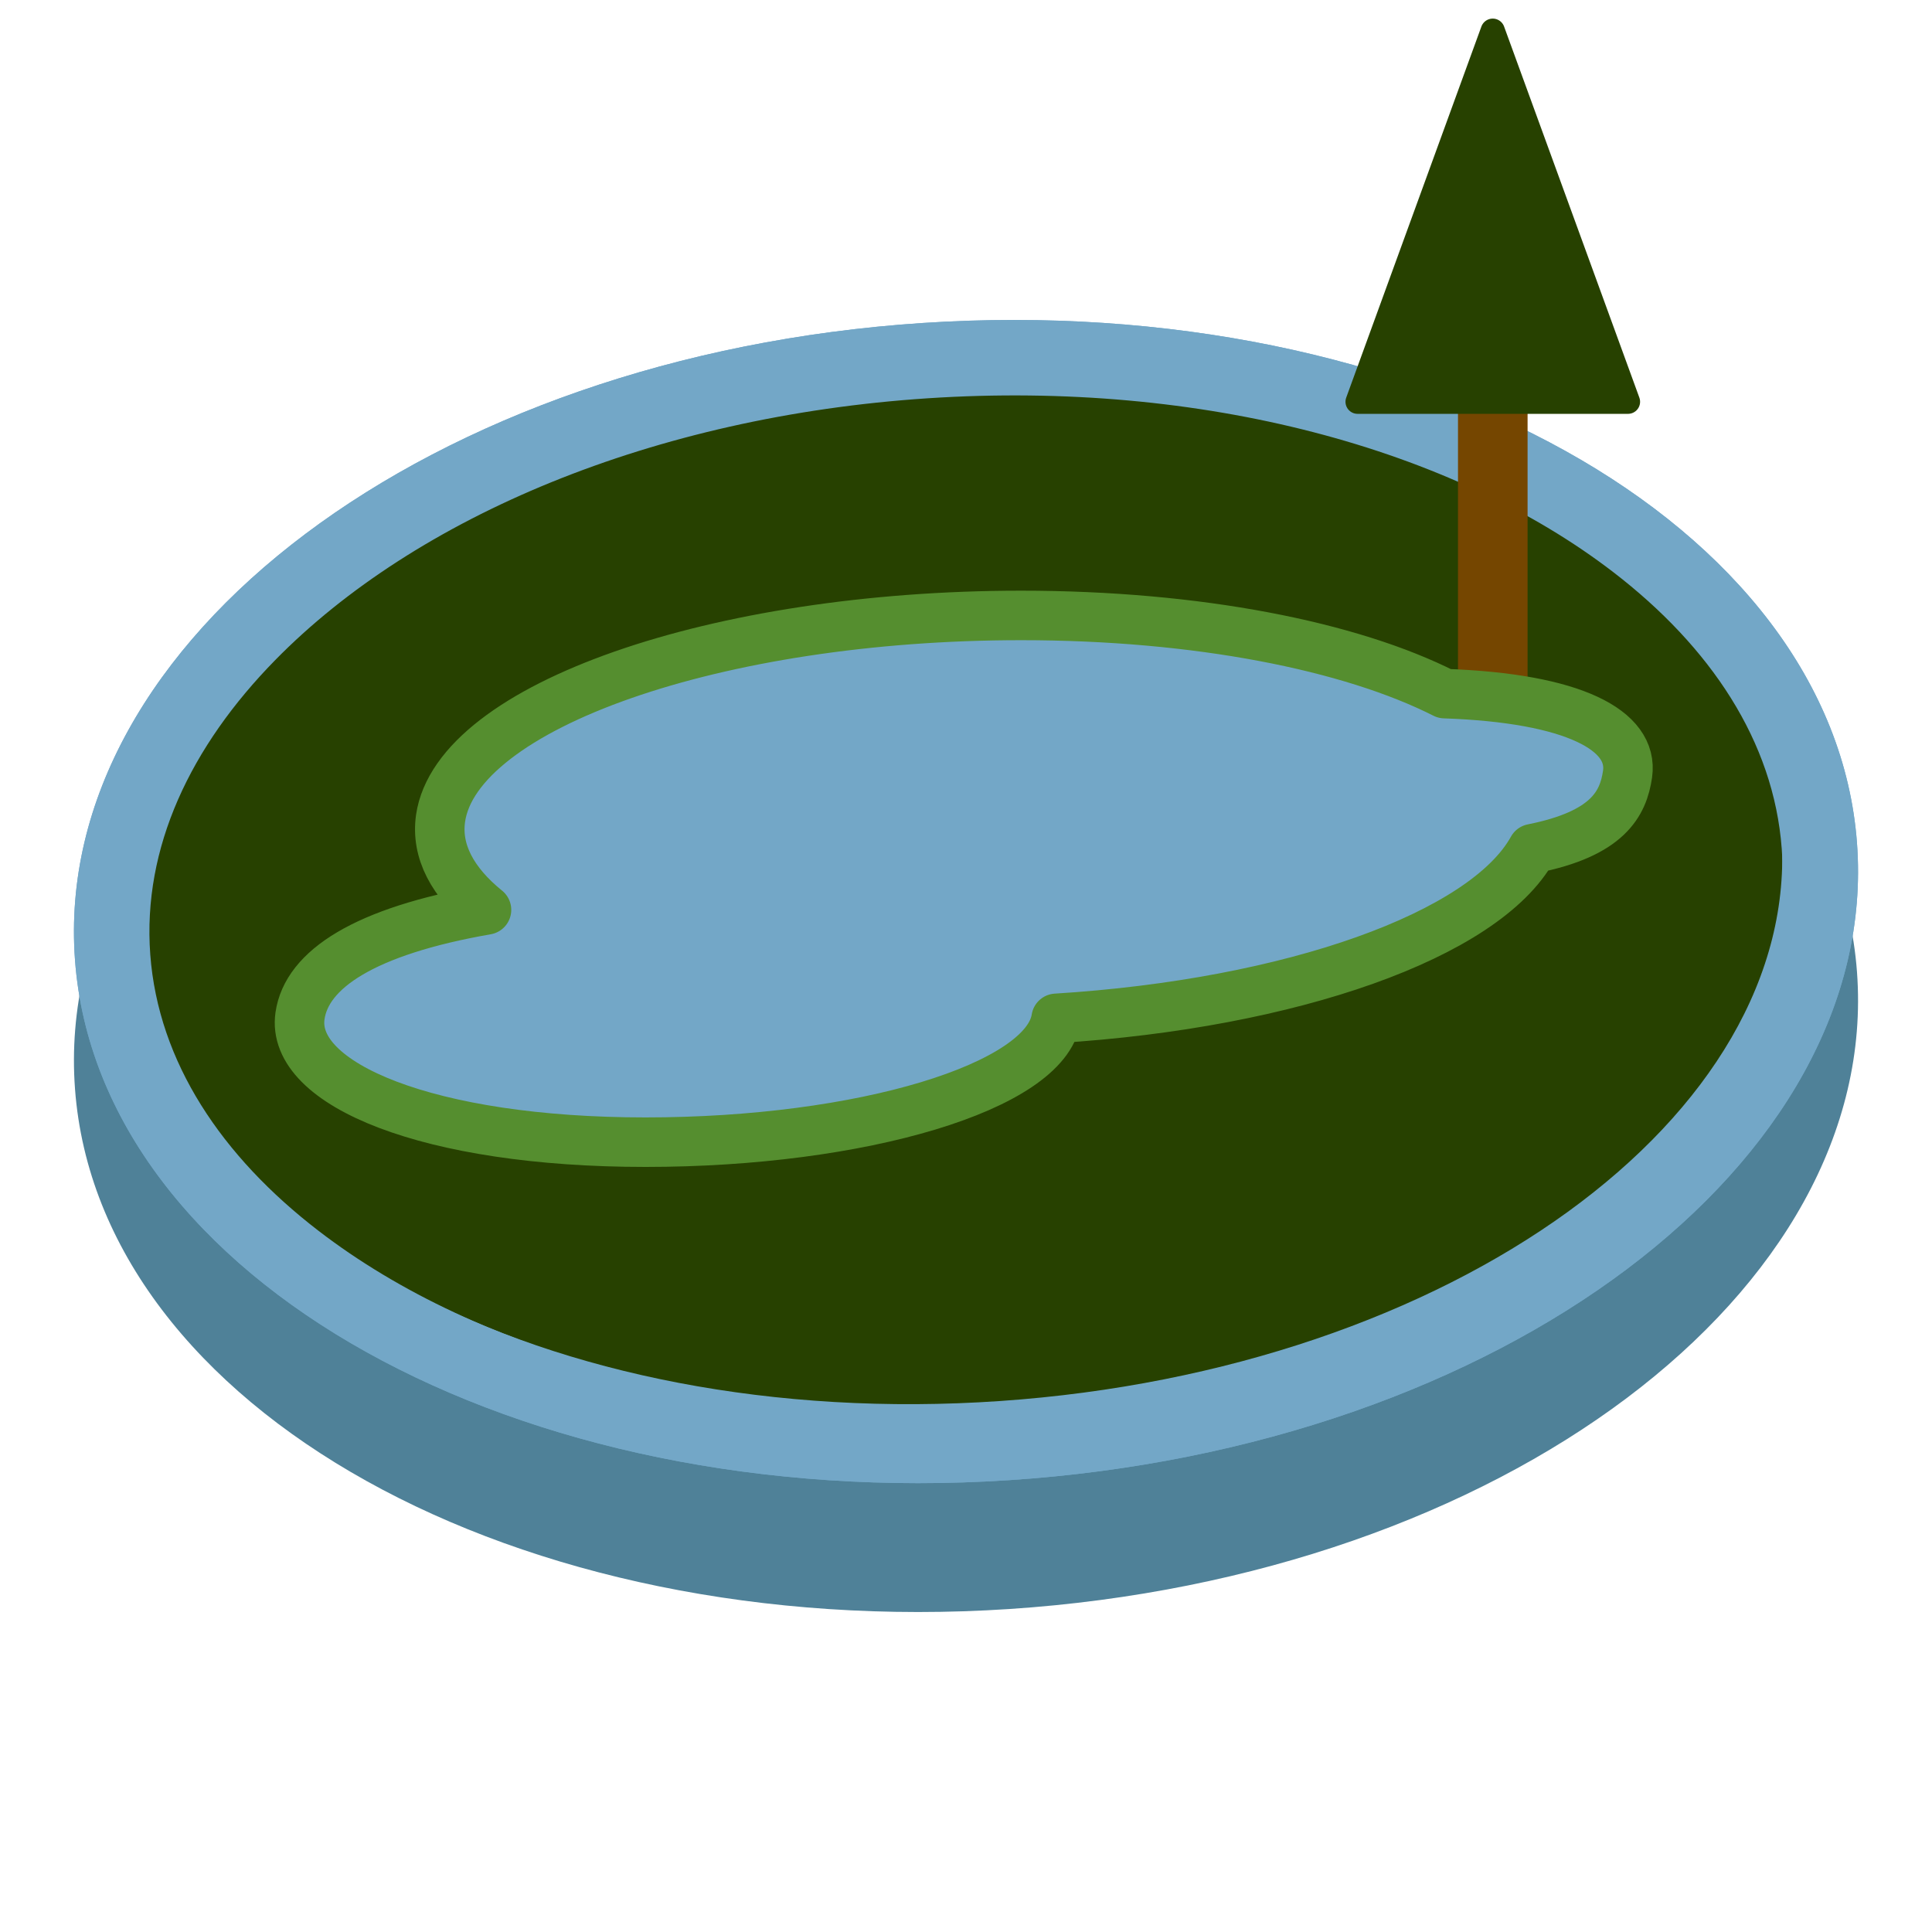
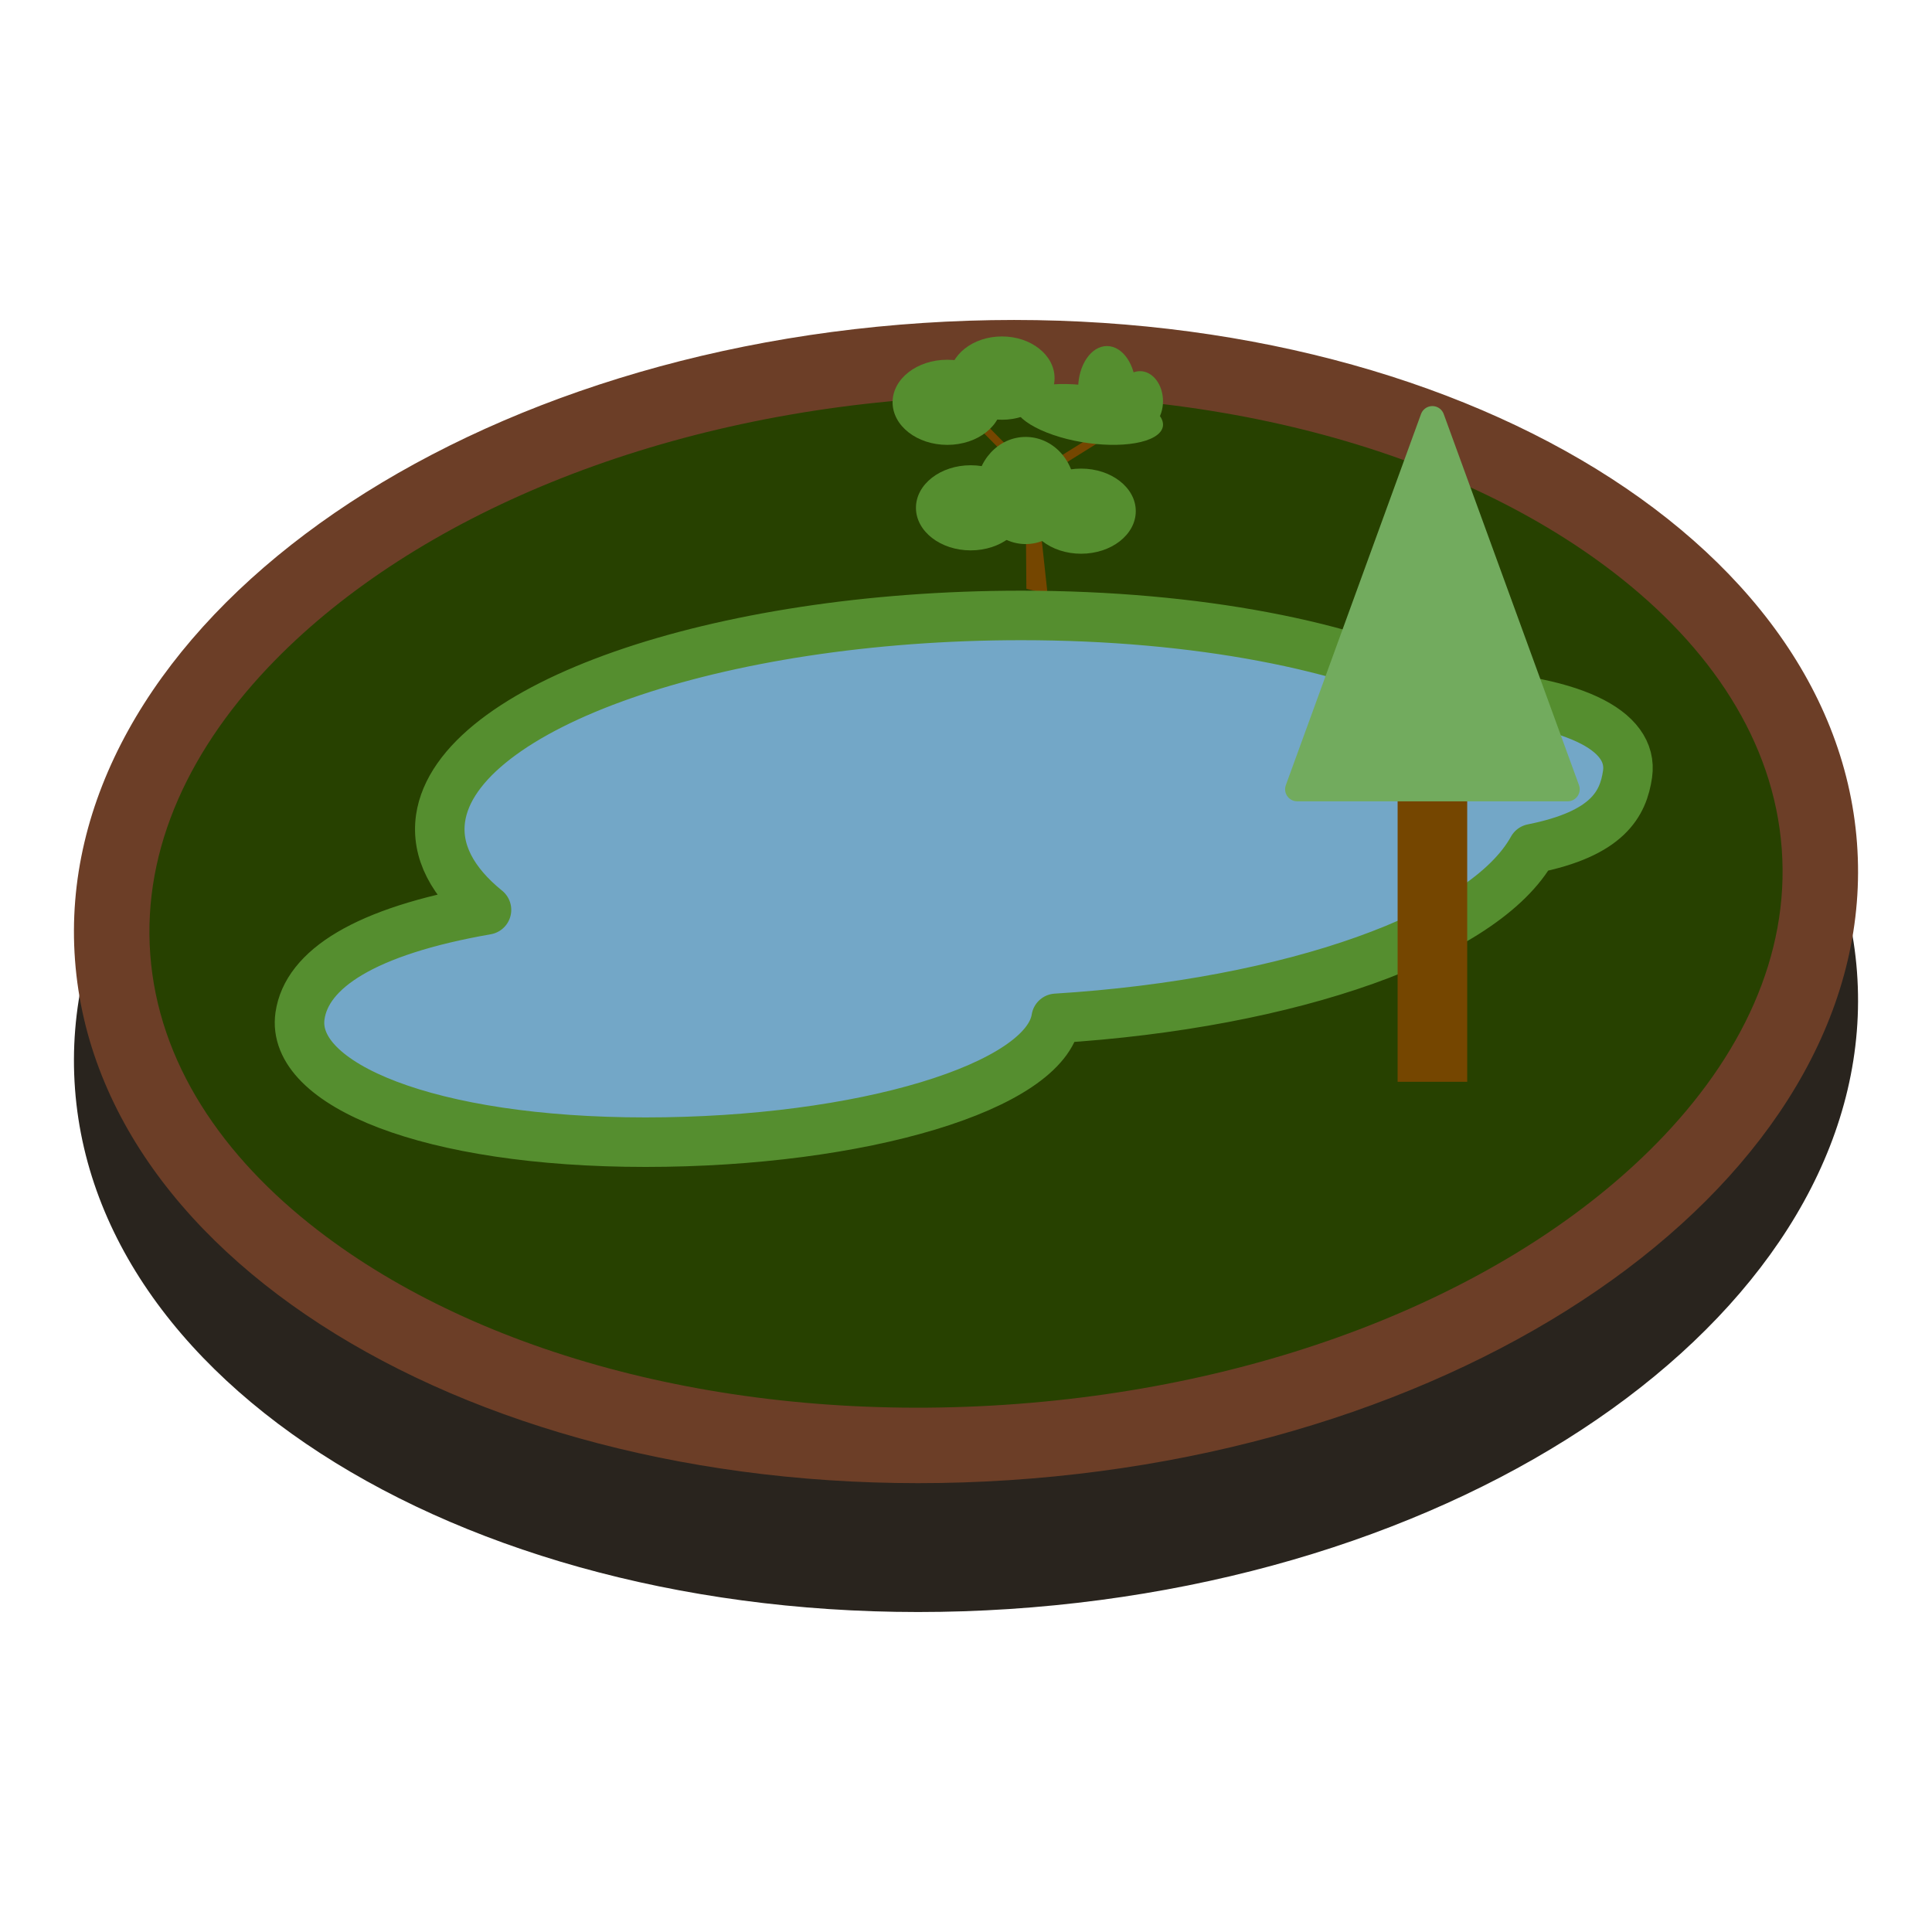
- <svg xmlns="http://www.w3.org/2000/svg" width="100%" height="100%" viewBox="0 0 64 64" version="1.1" xml:space="preserve" style="fill-rule:evenodd;clip-rule:evenodd;stroke-linejoin:round;stroke-miterlimit:1;">
+ <svg xmlns="http://www.w3.org/2000/svg" width="100%" height="100%" viewBox="0 0 64 64" version="1.1" xml:space="preserve" style="fill-rule:evenodd;clip-rule:evenodd;stroke-linecap:round;stroke-linejoin:round;stroke-miterlimit:1.5;">
  <g id="b">
-     <path d="M30.567,14.968C46.868,13.895 60.723,21.603 61.515,32.193C62.308,42.783 49.731,52.229 33.432,53.301C17.132,54.372 3.276,46.663 2.485,36.077C1.694,25.491 14.266,16.043 30.567,14.968Z" style="fill:rgb(79,129,152);fill-rule:nonzero;" />
-     <path d="M30.567,10.699C46.868,9.626 60.723,17.334 61.515,27.924C62.308,38.515 49.731,47.96 33.432,49.032C17.132,50.104 3.276,42.394 2.485,31.808C1.694,21.223 14.266,11.774 30.567,10.699Z" style="fill:rgb(115,167,199);fill-rule:nonzero;" />
-     <path d="M30.811,14.848C44.611,13.939 56.284,19.876 56.9,28.112C57.516,36.348 46.833,43.755 33.04,44.663C19.248,45.572 7.567,39.632 6.951,31.399C6.336,23.166 17.018,15.756 30.811,14.848Z" style="fill:rgb(39,65,0);fill-rule:nonzero;" />
-     <path d="M30.706,12.624C45.679,11.594 58.344,18.321 59.012,27.655C59.681,36.988 48.09,45.382 33.124,46.411C18.16,47.441 5.487,40.709 4.818,31.38C4.151,22.05 15.741,13.653 30.706,12.624Z" style="fill:rgb(39,65,0);fill-rule:nonzero;" />
-     <path d="M30.567,10.699C46.868,9.626 60.723,17.334 61.515,27.924C62.308,38.515 49.731,47.96 33.432,49.032C17.132,50.104 3.276,42.394 2.485,31.808C1.694,21.223 14.266,11.774 30.567,10.699ZM30.731,13.194C21.645,13.793 13.776,17.118 9.118,21.865C6.319,24.718 4.713,28.077 4.978,31.622C5.244,35.179 7.342,38.304 10.55,40.771C15.875,44.867 24.172,47.136 33.268,46.537C42.353,45.94 50.223,42.617 54.882,37.87C57.682,35.017 59.288,31.657 59.022,28.111C58.756,24.551 56.657,21.426 53.45,18.959C48.124,14.862 39.828,12.595 30.731,13.194Z" style="fill:rgb(115,167,199);" />
+     <path d="M30.567,14.968C46.868,13.895 60.723,21.603 61.515,32.193C62.308,42.783 49.731,52.229 33.432,53.301C17.132,54.372 3.276,46.663 2.485,36.077C1.694,25.491 14.266,16.043 30.567,14.968Z" style="fill:#29241e;fill-rule:nonzero;" />
+     <path d="M30.661,12.627C46.186,11.567 59.318,18.492 60.011,28.1C60.705,37.708 48.686,46.349 33.169,47.408C17.653,48.468 4.513,41.538 3.819,31.935C3.127,22.33 15.145,13.686 30.661,12.627Z" style="fill:#274100;fill-rule:nonzero;" />
+     <path d="M30.567,10.699C46.868,9.626 60.723,17.334 61.515,27.924C62.308,38.515 49.731,47.96 33.432,49.032C17.132,50.104 3.276,42.394 2.485,31.808C1.694,21.223 14.266,11.774 30.567,10.699ZM30.731,13.194C21.645,13.793 13.776,17.118 9.118,21.865C6.319,24.718 4.713,28.077 4.978,31.622C5.244,35.179 7.342,38.304 10.55,40.771C15.875,44.867 24.172,47.136 33.268,46.537C42.353,45.94 50.223,42.617 54.882,37.87C57.682,35.017 59.288,31.657 59.022,28.111C58.756,24.551 56.657,21.426 53.45,18.959C48.124,14.862 39.828,12.595 30.731,13.194Z" style="fill:#6c3e27;" />
  </g>
  <g id="a">
    <g>
-       <rect x="48.298" y="12.261" width="2.305" height="10.739" style="fill:rgb(117,70,0);" />
-       <path d="M49.449,1.016L53.93,13.309L44.971,13.309L49.449,1.016Z" style="fill:rgb(39,65,0);stroke:rgb(39,65,0);stroke-width:0.8px;" />
+       <path d="M34.01,15.787L34.191,15.607L32.513,13.905L32.332,14.085L34.01,15.787Z" style="fill:#754600;" />
+       <path d="M34.356,16.486L33.977,16.564L34,19.505L34.702,19.676L34.356,16.486Z" style="fill:#754600;" />
+       <path d="M37.454,13.996L37.304,13.755L33.977,15.828L34.127,16.07L37.454,13.996Z" style="fill:#754600;" />
+       <path d="M38.526,13.29C38.526,12.739 38.185,12.295 37.764,12.295C37.343,12.295 37,12.739 37,13.29C37,13.838 37.343,14.283 37.764,14.283C38.185,14.283 38.526,13.838 38.526,13.29Z" style="fill:#558e2f;" />
+       <path d="M35.613,16.248C35.613,15.267 34.88,14.474 33.977,14.474C33.073,14.474 32.341,15.267 32.341,16.248C32.341,17.228 33.073,18.023 33.977,18.023C34.88,18.023 35.613,17.228 35.613,16.248Z" style="fill:#558e2f;" />
+       <path d="M38.234,14.474C37.59,14.848 36.092,14.819 34.891,14.408C33.689,13.996 33.237,13.359 33.881,12.984C34.523,12.609 36.021,12.638 37.224,13.05C38.424,13.46 38.878,14.1 38.234,14.474Z" style="fill:#558e2f;" />
+       <path d="M33.968,16.821C33.968,16.043 33.155,15.412 32.156,15.412C31.154,15.412 30.342,16.043 30.342,16.821C30.342,17.6 31.154,18.232 32.156,18.232C33.155,18.232 33.968,17.6 33.968,16.821Z" style="fill:#558e2f;" />
+       <path d="M37.624,16.932C37.624,16.153 36.814,15.523 35.813,15.523C34.811,15.523 34,16.153 34,16.932C34,17.711 34.811,18.343 35.813,18.343C36.814,18.343 37.624,17.711 37.624,16.932Z" style="fill:#558e2f;" />
+       <path d="M37.624,12.872C37.624,12.095 37.196,11.463 36.67,11.463C36.143,11.463 35.715,12.095 35.715,12.872C35.715,13.651 36.143,14.283 36.67,14.283C37.196,14.283 37.624,13.651 37.624,12.872Z" style="fill:#558e2f;" />
+       <path d="M34.934,12.525C34.934,11.762 34.154,11.145 33.191,11.145C32.228,11.145 31.448,11.762 31.448,12.525C31.448,13.288 32.228,13.905 33.191,13.905C34.154,13.905 34.934,13.288 34.934,12.525Z" style="fill:#558e2f;" />
+       <path d="M33.191,13.326C33.191,12.547 32.381,11.917 31.38,11.917C30.378,11.917 29.568,12.547 29.568,13.326C29.568,14.105 30.378,14.737 31.38,14.737C32.381,14.737 33.191,14.105 33.191,13.326Z" style="fill:#558e2f;" />
    </g>
-     <path d="M34.987,33.734C34.637,36 28.55,37.836 21.383,37.836C14.205,37.836 9.61,35.922 9.938,33.652C10.159,32.117 12.059,30.848 16.116,30.141C14.993,29.231 14.438,28.199 14.594,27.109C15.131,23.398 23.75,20.387 33.829,20.387C39.677,20.387 44.741,21.402 47.853,22.977C52.148,23.125 54.121,24.199 53.915,25.641C53.771,26.633 53.259,27.617 50.769,28.113C49.188,30.977 42.783,33.25 34.987,33.734Z" style="fill:rgb(115,167,199);stroke:rgb(85,142,47);stroke-width:1.64px;stroke-linecap:round;stroke-miterlimit:1.5;" />
+     <path d="M34.987,33.734C34.637,36 28.55,37.836 21.383,37.836C14.205,37.836 9.61,35.922 9.938,33.652C10.159,32.117 12.059,30.848 16.116,30.141C14.993,29.231 14.438,28.199 14.594,27.109C15.131,23.398 23.75,20.387 33.829,20.387C39.677,20.387 44.741,21.402 47.853,22.977C52.148,23.125 54.121,24.199 53.915,25.641C53.771,26.633 53.259,27.617 50.769,28.113C49.188,30.977 42.783,33.25 34.987,33.734Z" style="fill:#73a7c7;stroke:#558e2f;stroke-width:1.64px;" />
+     <g>
+       <rect x="46.298" y="25.097" width="2.305" height="10.739" style="fill:#754600;" />
+       <path d="M47.449,13.852L51.93,26.145L42.971,26.145L47.449,13.852Z" style="fill:#72ab5e;stroke:#72ab5e;stroke-width:0.8px;stroke-linecap:butt;stroke-miterlimit:1;" />
+     </g>
  </g>
</svg>
